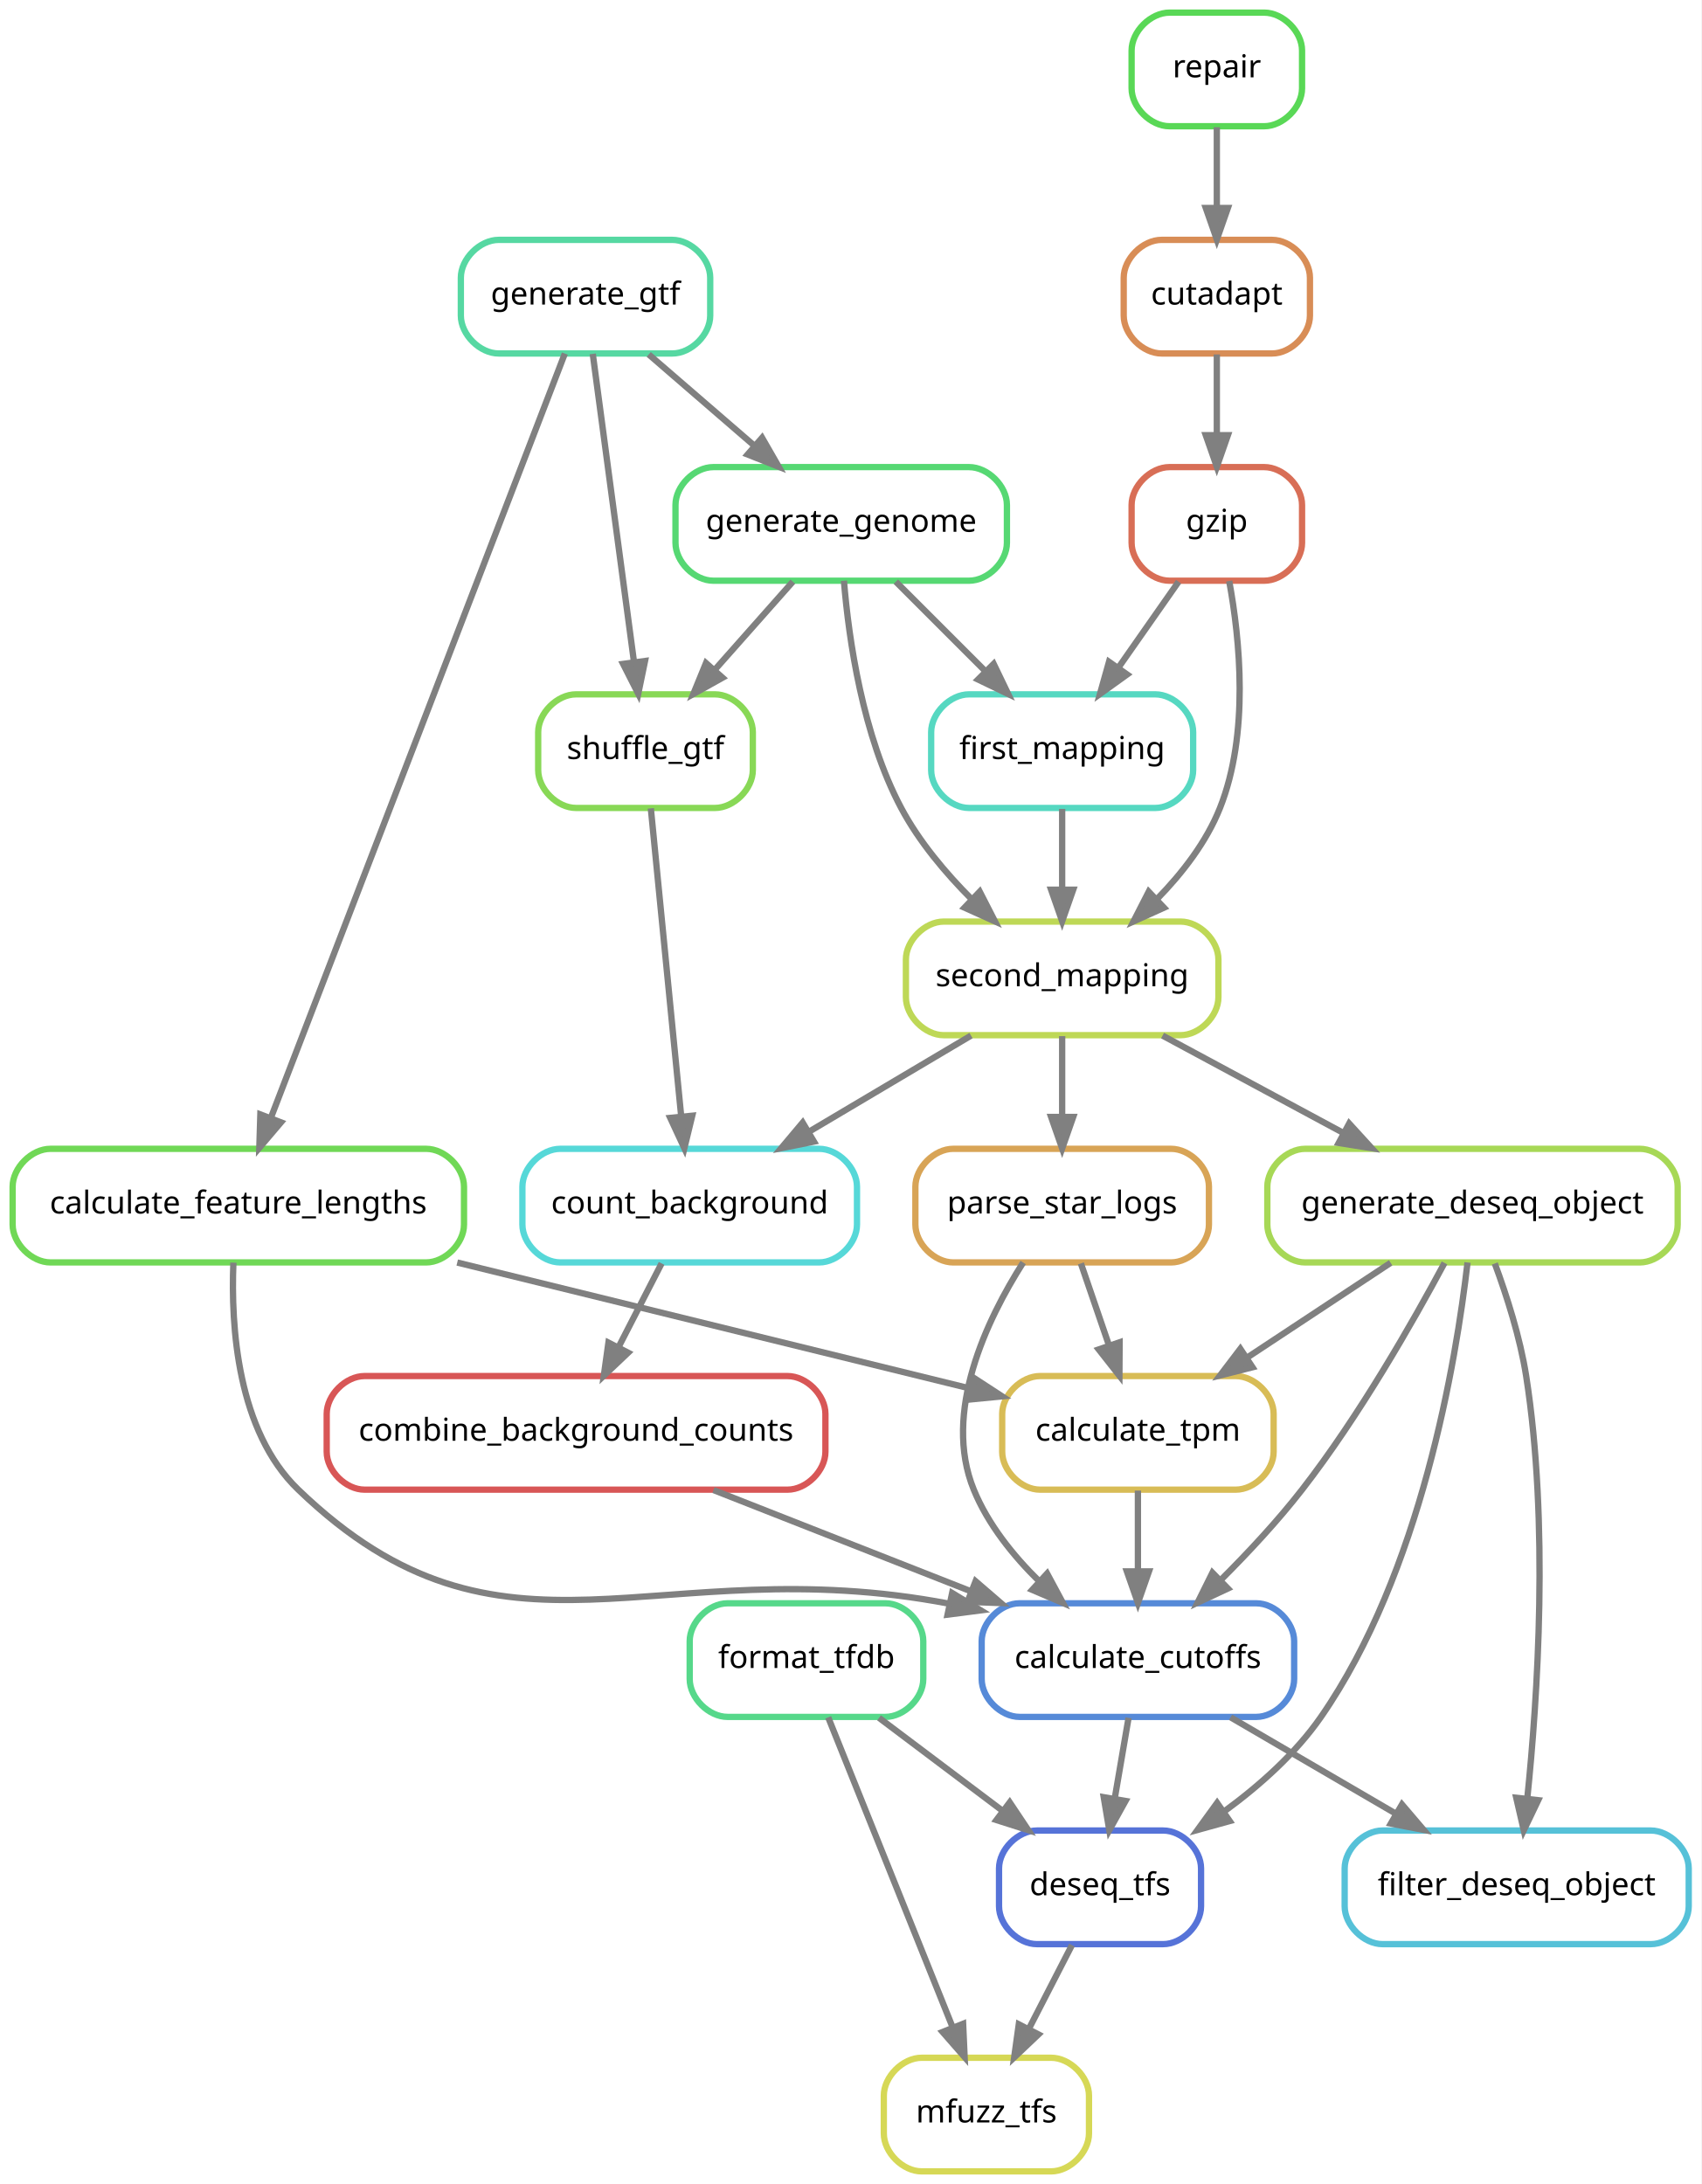
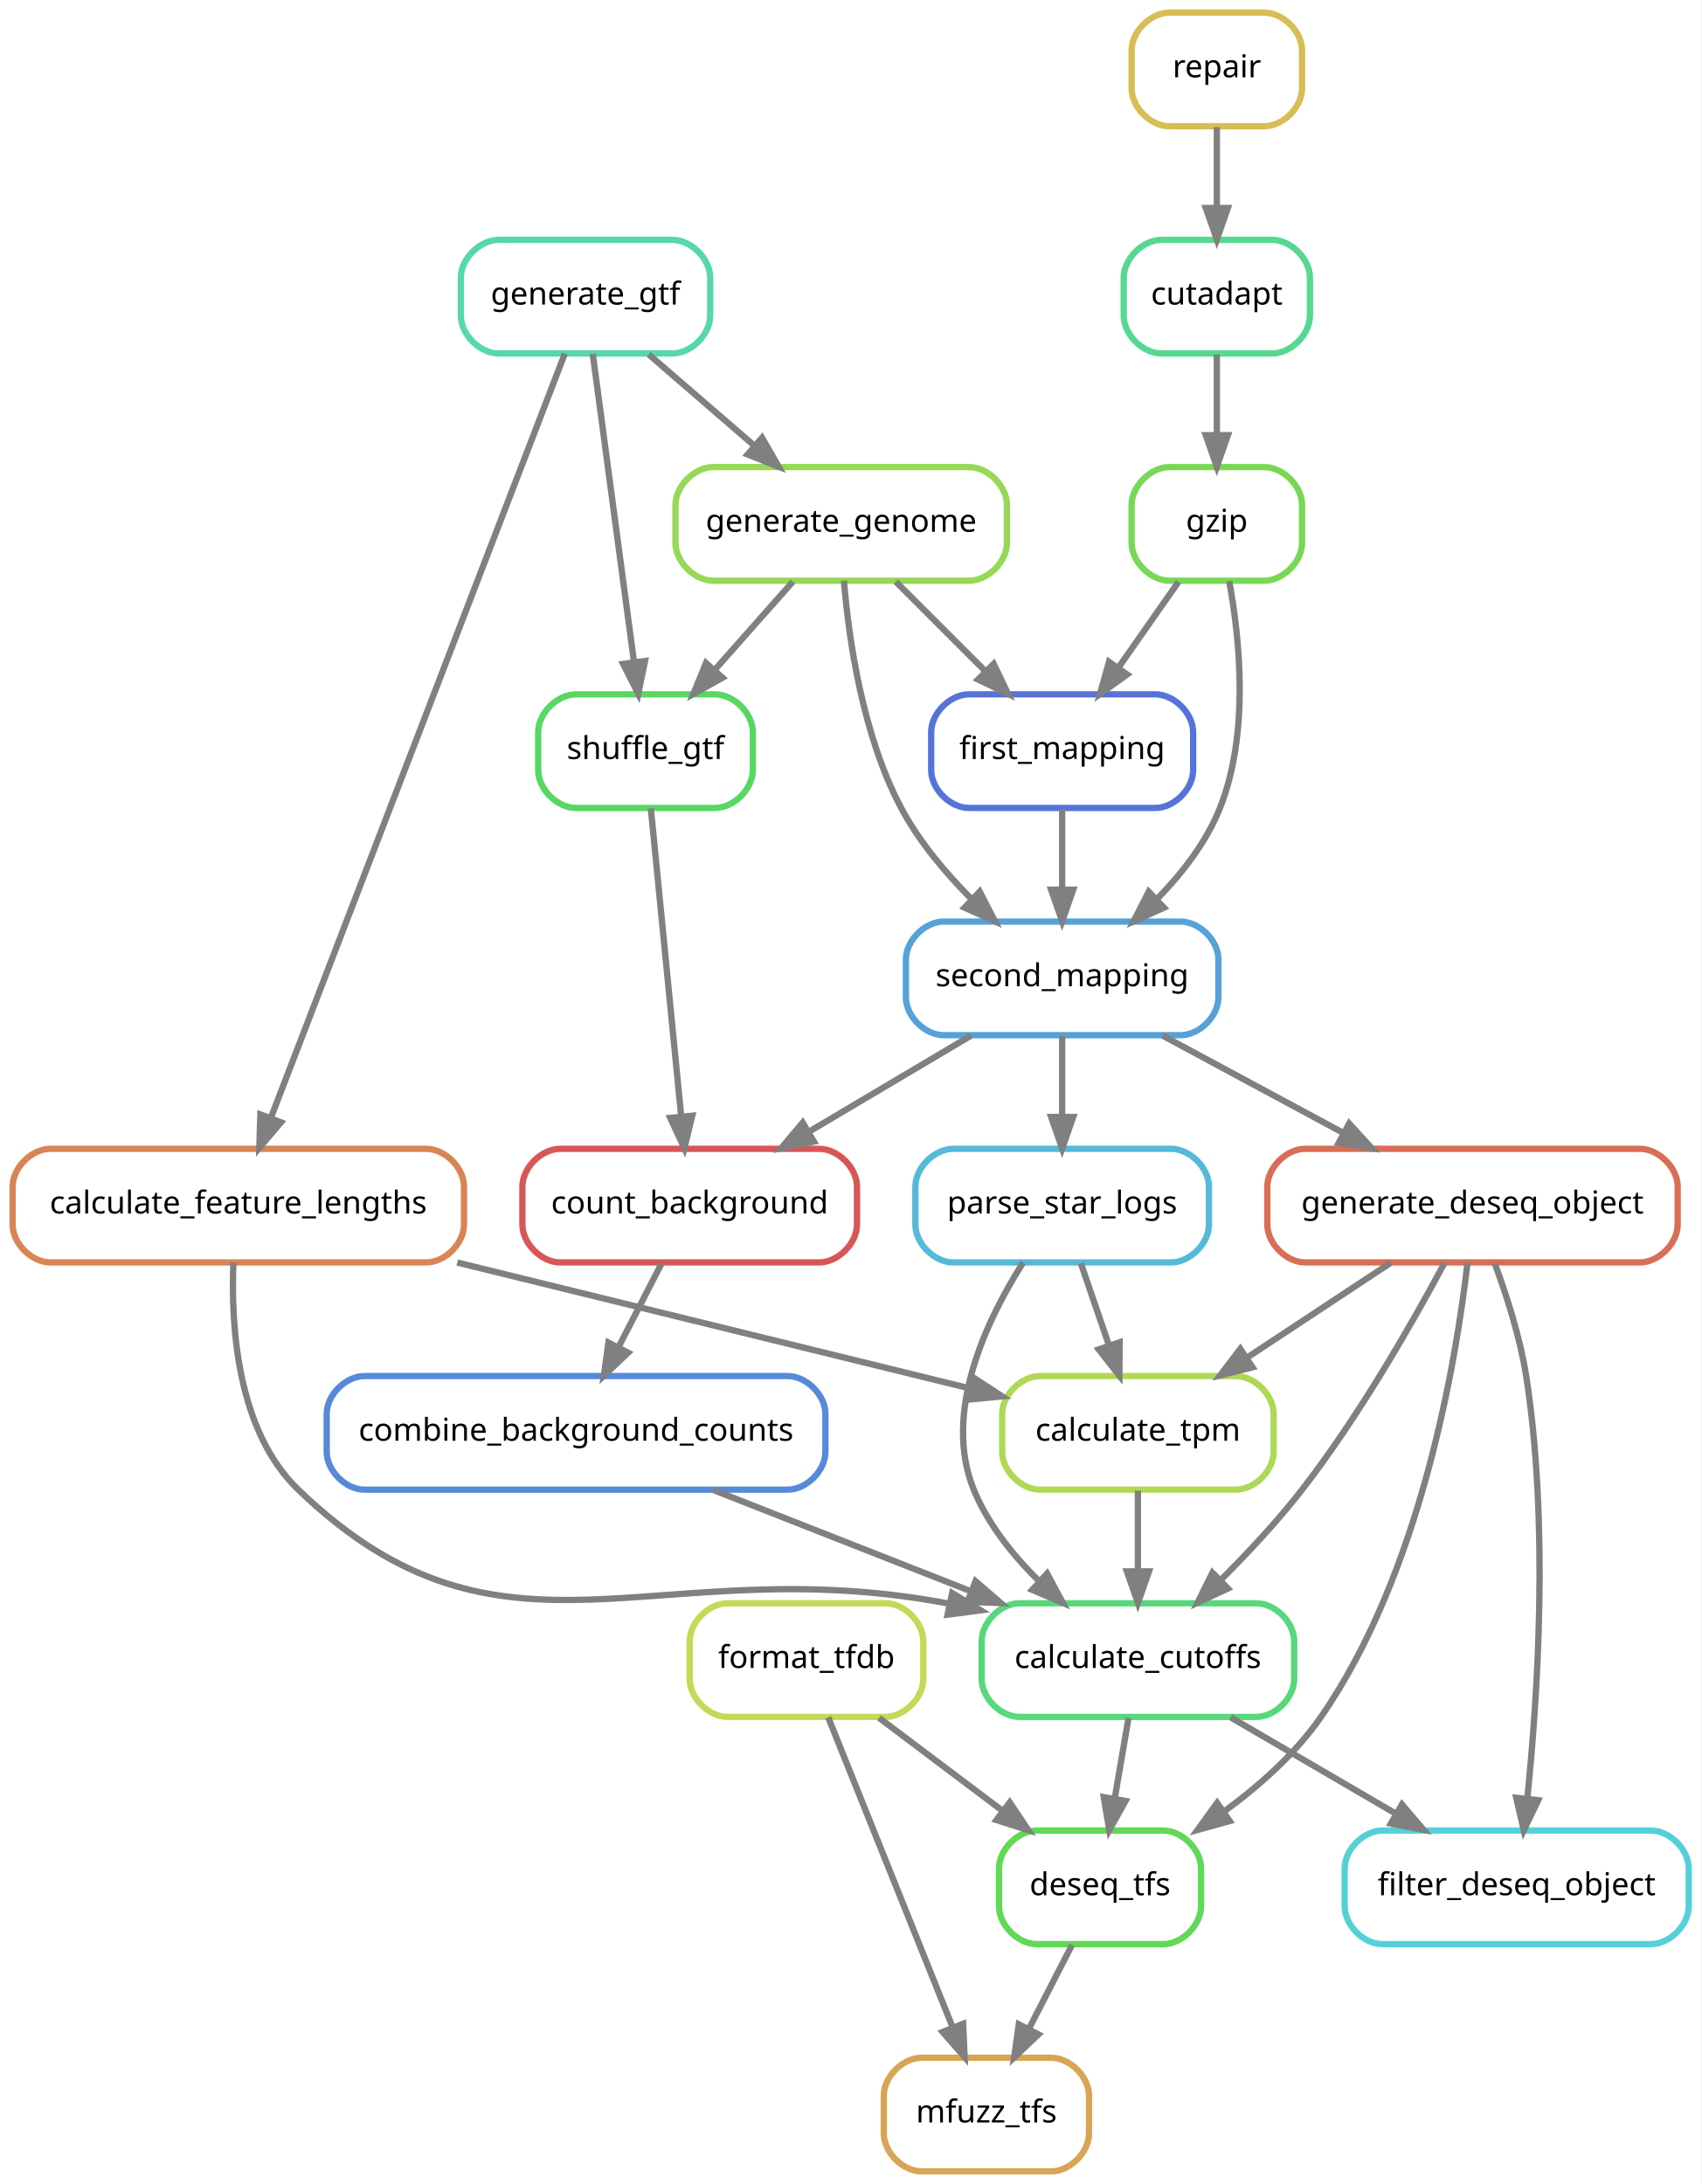
<svg xmlns="http://www.w3.org/2000/svg" width="539pt" height="692pt" viewBox="0.00 0.00 539.00 692.00">
  <g id="graph0" class="graph" transform="scale(1 1) rotate(0) translate(4 688)">
    <polygon fill="white" stroke="none" points="-4,4 -4,-688 535,-688 535,4 -4,4" />
    <g id="node1" class="node">
-       <path fill="none" stroke="#56c1d8" stroke-width="2" d="M519,-108C519,-108 434,-108 434,-108 428,-108 422,-102 422,-96 422,-96 422,-84 422,-84 422,-78 428,-72 434,-72 434,-72 519,-72 519,-72 525,-72 531,-78 531,-84 531,-84 531,-96 531,-96 531,-102 525,-108 519,-108" />
+       <path fill="none" stroke="#56d0d8" stroke-width="2" d="M519,-108C519,-108 434,-108 434,-108 428,-108 422,-102 422,-96 422,-96 422,-84 422,-84 422,-78 428,-72 434,-72 434,-72 519,-72 519,-72 525,-72 531,-78 531,-84 531,-84 531,-96 531,-96 531,-102 525,-108 519,-108" />
      <text text-anchor="middle" x="476.5" y="-87.5" font-family="sans" font-size="10.00">filter_deseq_object</text>
    </g>
    <g id="node2" class="node">
-       <path fill="none" stroke="#d6d856" stroke-width="2" d="M329,-36C329,-36 288,-36 288,-36 282,-36 276,-30 276,-24 276,-24 276,-12 276,-12 276,-6 282,-0 288,-0 288,-0 329,-0 329,-0 335,-0 341,-6 341,-12 341,-12 341,-24 341,-24 341,-30 335,-36 329,-36" />
+       <path fill="none" stroke="#d8a456" stroke-width="2" d="M329,-36C329,-36 288,-36 288,-36 282,-36 276,-30 276,-24 276,-24 276,-12 276,-12 276,-6 282,-0 288,-0 288,-0 329,-0 329,-0 335,-0 341,-6 341,-12 341,-12 341,-24 341,-24 341,-30 335,-36 329,-36" />
      <text text-anchor="middle" x="308.5" y="-15.5" font-family="sans" font-size="10.00">mfuzz_tfs</text>
    </g>
    <g id="node3" class="node">
-       <path fill="none" stroke="#a7d856" stroke-width="2" d="M515.5,-324C515.5,-324 409.5,-324 409.5,-324 403.5,-324 397.5,-318 397.5,-312 397.5,-312 397.5,-300 397.5,-300 397.5,-294 403.5,-288 409.5,-288 409.5,-288 515.5,-288 515.5,-288 521.5,-288 527.5,-294 527.5,-300 527.5,-300 527.5,-312 527.5,-312 527.5,-318 521.5,-324 515.5,-324" />
+       <path fill="none" stroke="#d86e56" stroke-width="2" d="M515.5,-324C515.5,-324 409.5,-324 409.5,-324 403.5,-324 397.5,-318 397.5,-312 397.5,-312 397.5,-300 397.5,-300 397.5,-294 403.5,-288 409.5,-288 409.5,-288 515.5,-288 515.5,-288 521.5,-288 527.5,-294 527.5,-300 527.5,-300 527.5,-312 527.5,-312 527.5,-318 521.5,-324 515.5,-324" />
      <text text-anchor="middle" x="462.5" y="-303.5" font-family="sans" font-size="10.00">generate_deseq_object</text>
    </g>
-     <g id="edge2" class="edge">
+     <g id="edge1" class="edge">
      <path fill="none" stroke="grey" stroke-width="2" d="M469.566,-287.665C473.338,-277.47 477.588,-264.22 479.5,-252 486.799,-205.348 483.16,-150.17 479.84,-118.025" />
      <polygon fill="grey" stroke="grey" stroke-width="2" points="483.315,-117.61 478.742,-108.053 476.357,-118.376 483.315,-117.61" />
    </g>
    <g id="node4" class="node">
-       <path fill="none" stroke="#568ad8" stroke-width="2" d="M394,-180C394,-180 319,-180 319,-180 313,-180 307,-174 307,-168 307,-168 307,-156 307,-156 307,-150 313,-144 319,-144 319,-144 394,-144 394,-144 400,-144 406,-150 406,-156 406,-156 406,-168 406,-168 406,-174 400,-180 394,-180" />
+       <path fill="none" stroke="#56d87b" stroke-width="2" d="M394,-180C394,-180 319,-180 319,-180 313,-180 307,-174 307,-168 307,-168 307,-156 307,-156 307,-150 313,-144 319,-144 319,-144 394,-144 394,-144 400,-144 406,-150 406,-156 406,-156 406,-168 406,-168 406,-174 400,-180 394,-180" />
      <text text-anchor="middle" x="356.5" y="-159.5" font-family="sans" font-size="10.00">calculate_cutoffs</text>
    </g>
-     <g id="edge10" class="edge">
+     <g id="edge7" class="edge">
      <path fill="none" stroke="grey" stroke-width="2" d="M453.637,-287.846C443.734,-269.347 426.687,-239.404 408.5,-216 400.792,-206.081 391.417,-196.033 382.761,-187.392" />
      <polygon fill="grey" stroke="grey" stroke-width="2" points="384.998,-184.685 375.399,-180.199 380.106,-189.691 384.998,-184.685" />
    </g>
    <g id="node6" class="node">
-       <path fill="none" stroke="#5673d8" stroke-width="2" d="M364.5,-108C364.5,-108 324.5,-108 324.5,-108 318.5,-108 312.5,-102 312.5,-96 312.5,-96 312.5,-84 312.5,-84 312.5,-78 318.5,-72 324.5,-72 324.5,-72 364.5,-72 364.5,-72 370.5,-72 376.5,-78 376.5,-84 376.5,-84 376.5,-96 376.5,-96 376.5,-102 370.5,-108 364.5,-108" />
+       <path fill="none" stroke="#61d856" stroke-width="2" d="M364.5,-108C364.5,-108 324.5,-108 324.5,-108 318.5,-108 312.5,-102 312.5,-96 312.5,-96 312.5,-84 312.5,-84 312.5,-78 318.5,-72 324.5,-72 324.5,-72 364.5,-72 364.5,-72 370.5,-72 376.5,-78 376.5,-84 376.5,-84 376.5,-96 376.5,-96 376.5,-102 370.5,-108 364.5,-108" />
      <text text-anchor="middle" x="344.5" y="-87.5" font-family="sans" font-size="10.00">deseq_tfs</text>
    </g>
-     <g id="edge13" class="edge">
+     <g id="edge12" class="edge">
      <path fill="none" stroke="grey" stroke-width="2" d="M460.927,-287.987C457.339,-256.87 446.242,-189.782 414.5,-144 406.471,-132.421 395.114,-122.293 383.879,-114.079" />
      <polygon fill="grey" stroke="grey" stroke-width="2" points="385.58,-111 375.368,-108.178 381.592,-116.752 385.58,-111" />
    </g>
-     <g id="node8" class="node">
-       <path fill="none" stroke="#d8bc56" stroke-width="2" d="M387.5,-252C387.5,-252 325.5,-252 325.5,-252 319.5,-252 313.5,-246 313.5,-240 313.5,-240 313.5,-228 313.5,-228 313.5,-222 319.5,-216 325.5,-216 325.5,-216 387.5,-216 387.5,-216 393.5,-216 399.5,-222 399.5,-228 399.5,-228 399.5,-240 399.5,-240 399.5,-246 393.5,-252 387.5,-252" />
+     <g id="node11" class="node">
+       <path fill="none" stroke="#afd856" stroke-width="2" d="M387.5,-252C387.5,-252 325.5,-252 325.5,-252 319.5,-252 313.5,-246 313.5,-240 313.5,-240 313.5,-228 313.5,-228 313.5,-222 319.5,-216 325.5,-216 325.5,-216 387.5,-216 387.5,-216 393.5,-216 399.5,-222 399.5,-228 399.5,-228 399.5,-240 399.5,-240 399.5,-246 393.5,-252 387.5,-252" />
      <text text-anchor="middle" x="356.5" y="-231.5" font-family="sans" font-size="10.00">calculate_tpm</text>
    </g>
-     <g id="edge19" class="edge">
+     <g id="edge22" class="edge">
      <path fill="none" stroke="grey" stroke-width="2" d="M436.569,-287.876C422.838,-278.808 405.794,-267.552 390.964,-257.759" />
      <polygon fill="grey" stroke="grey" stroke-width="2" points="392.804,-254.78 382.53,-252.19 388.946,-260.621 392.804,-254.78" />
    </g>
-     <g id="edge1" class="edge">
+     <g id="edge2" class="edge">
      <path fill="none" stroke="grey" stroke-width="2" d="M385.855,-143.876C401.545,-134.724 421.057,-123.342 437.954,-113.485" />
      <polygon fill="grey" stroke="grey" stroke-width="2" points="440.158,-116.252 447.032,-108.19 436.63,-110.205 440.158,-116.252" />
    </g>
-     <g id="edge12" class="edge">
+     <g id="edge13" class="edge">
      <path fill="none" stroke="grey" stroke-width="2" d="M353.534,-143.697C352.211,-135.983 350.622,-126.712 349.148,-118.112" />
      <polygon fill="grey" stroke="grey" stroke-width="2" points="352.572,-117.369 347.432,-108.104 345.672,-118.552 352.572,-117.369" />
    </g>
    <g id="node5" class="node">
-       <path fill="none" stroke="#56d88a" stroke-width="2" d="M276.5,-180C276.5,-180 226.5,-180 226.5,-180 220.5,-180 214.5,-174 214.5,-168 214.5,-168 214.5,-156 214.5,-156 214.5,-150 220.5,-144 226.5,-144 226.5,-144 276.5,-144 276.5,-144 282.5,-144 288.5,-150 288.5,-156 288.5,-156 288.5,-168 288.5,-168 288.5,-174 282.5,-180 276.5,-180" />
+       <path fill="none" stroke="#c6d856" stroke-width="2" d="M276.5,-180C276.5,-180 226.5,-180 226.5,-180 220.5,-180 214.5,-174 214.5,-168 214.5,-168 214.5,-156 214.5,-156 214.5,-150 220.5,-144 226.5,-144 226.5,-144 276.5,-144 276.5,-144 282.5,-144 288.5,-150 288.5,-156 288.5,-156 288.5,-168 288.5,-168 288.5,-174 282.5,-180 276.5,-180" />
      <text text-anchor="middle" x="251.5" y="-159.5" font-family="sans" font-size="10.00">format_tfdb</text>
    </g>
-     <g id="edge3" class="edge">
+     <g id="edge4" class="edge">
      <path fill="none" stroke="grey" stroke-width="2" d="M258.376,-143.871C268.176,-119.457 286.252,-74.426 297.808,-45.635" />
      <polygon fill="grey" stroke="grey" stroke-width="2" points="301.123,-46.773 301.6,-36.189 294.627,-44.166 301.123,-46.773" />
    </g>
    <g id="edge11" class="edge">
      <path fill="none" stroke="grey" stroke-width="2" d="M274.489,-143.697C286.314,-134.796 300.892,-123.823 313.679,-114.199" />
      <polygon fill="grey" stroke="grey" stroke-width="2" points="315.891,-116.915 321.776,-108.104 311.681,-111.322 315.891,-116.915" />
    </g>
-     <g id="edge4" class="edge">
+     <g id="edge3" class="edge">
      <path fill="none" stroke="grey" stroke-width="2" d="M335.601,-71.697C331.503,-63.728 326.551,-54.099 322.007,-45.264" />
      <polygon fill="grey" stroke="grey" stroke-width="2" points="324.983,-43.397 317.297,-36.104 318.758,-46.598 324.983,-43.397" />
    </g>
    <g id="node7" class="node">
-       <path fill="none" stroke="#bed856" stroke-width="2" d="M370,-396C370,-396 295,-396 295,-396 289,-396 283,-390 283,-384 283,-384 283,-372 283,-372 283,-366 289,-360 295,-360 295,-360 370,-360 370,-360 376,-360 382,-366 382,-372 382,-372 382,-384 382,-384 382,-390 376,-396 370,-396" />
+       <path fill="none" stroke="#56a2d8" stroke-width="2" d="M370,-396C370,-396 295,-396 295,-396 289,-396 283,-390 283,-384 283,-384 283,-372 283,-372 283,-366 289,-360 295,-360 295,-360 370,-360 370,-360 376,-360 382,-366 382,-372 382,-372 382,-384 382,-384 382,-390 376,-396 370,-396" />
      <text text-anchor="middle" x="332.5" y="-375.5" font-family="sans" font-size="10.00">second_mapping</text>
    </g>
    <g id="edge5" class="edge">
      <path fill="none" stroke="grey" stroke-width="2" d="M364.302,-359.876C381.614,-350.554 403.221,-338.919 421.756,-328.939" />
      <polygon fill="grey" stroke="grey" stroke-width="2" points="423.431,-332.012 430.576,-324.19 420.112,-325.849 423.431,-332.012" />
    </g>
-     <g id="node9" class="node">
-       <path fill="none" stroke="#d8a456" stroke-width="2" d="M367,-324C367,-324 298,-324 298,-324 292,-324 286,-318 286,-312 286,-312 286,-300 286,-300 286,-294 292,-288 298,-288 298,-288 367,-288 367,-288 373,-288 379,-294 379,-300 379,-300 379,-312 379,-312 379,-318 373,-324 367,-324" />
+     <g id="node10" class="node">
+       <path fill="none" stroke="#56b9d8" stroke-width="2" d="M367,-324C367,-324 298,-324 298,-324 292,-324 286,-318 286,-312 286,-312 286,-300 286,-300 286,-294 292,-288 298,-288 298,-288 367,-288 367,-288 373,-288 379,-294 379,-300 379,-300 379,-312 379,-312 379,-318 373,-324 367,-324" />
      <text text-anchor="middle" x="332.5" y="-303.5" font-family="sans" font-size="10.00">parse_star_logs</text>
    </g>
-     <g id="edge20" class="edge">
+     <g id="edge19" class="edge">
      <path fill="none" stroke="grey" stroke-width="2" d="M332.5,-359.697C332.5,-351.983 332.5,-342.712 332.5,-334.112" />
      <polygon fill="grey" stroke="grey" stroke-width="2" points="336,-334.104 332.5,-324.104 329,-334.104 336,-334.104" />
    </g>
    <g id="node16" class="node">
-       <path fill="none" stroke="#56d8d8" stroke-width="2" d="M255.5,-324C255.5,-324 173.5,-324 173.5,-324 167.5,-324 161.5,-318 161.5,-312 161.5,-312 161.5,-300 161.5,-300 161.5,-294 167.5,-288 173.5,-288 173.5,-288 255.5,-288 255.5,-288 261.5,-288 267.5,-294 267.5,-300 267.5,-300 267.5,-312 267.5,-312 267.5,-318 261.5,-324 255.5,-324" />
+       <path fill="none" stroke="#d85656" stroke-width="2" d="M255.5,-324C255.5,-324 173.5,-324 173.5,-324 167.5,-324 161.5,-318 161.5,-312 161.5,-312 161.5,-300 161.5,-300 161.5,-294 167.5,-288 173.5,-288 173.5,-288 255.5,-288 255.5,-288 261.5,-288 267.5,-294 267.5,-300 267.5,-300 267.5,-312 267.5,-312 267.5,-318 261.5,-324 255.5,-324" />
      <text text-anchor="middle" x="214.5" y="-303.5" font-family="sans" font-size="10.00">count_background</text>
    </g>
-     <g id="edge28" class="edge">
+     <g id="edge27" class="edge">
      <path fill="none" stroke="grey" stroke-width="2" d="M303.634,-359.876C288.205,-350.724 269.019,-339.342 252.403,-329.485" />
      <polygon fill="grey" stroke="grey" stroke-width="2" points="253.863,-326.282 243.477,-324.19 250.292,-332.302 253.863,-326.282" />
    </g>
+     <g id="node8" class="node">
+       <path fill="none" stroke="#d88556" stroke-width="2" d="M131,-324C131,-324 12,-324 12,-324 6,-324 0,-318 0,-312 0,-312 0,-300 0,-300 0,-294 6,-288 12,-288 12,-288 131,-288 131,-288 137,-288 143,-294 143,-300 143,-300 143,-312 143,-312 143,-318 137,-324 131,-324" />
+       <text text-anchor="middle" x="71.5" y="-303.5" font-family="sans" font-size="10.00">calculate_feature_lengths</text>
+     </g>
    <g id="edge8" class="edge">
+       <path fill="none" stroke="grey" stroke-width="2" d="M69.941,-287.923C69.12,-267.762 71.149,-234.627 90.5,-216 155.543,-153.391 203.245,-197.783 296.892,-179.835" />
+       <polygon fill="grey" stroke="grey" stroke-width="2" points="297.647,-183.253 306.706,-177.758 296.198,-176.405 297.647,-183.253" />
+     </g>
+     <g id="edge20" class="edge">
+       <path fill="none" stroke="grey" stroke-width="2" d="M140.854,-287.966C191.05,-275.637 257.859,-259.228 303.739,-247.959" />
+       <polygon fill="grey" stroke="grey" stroke-width="2" points="304.61,-251.349 313.486,-245.565 302.94,-244.551 304.61,-251.349" />
+     </g>
+     <g id="node9" class="node">
+       <path fill="none" stroke="#568ad8" stroke-width="2" d="M245.5,-252C245.5,-252 111.5,-252 111.5,-252 105.5,-252 99.5,-246 99.5,-240 99.5,-240 99.5,-228 99.5,-228 99.5,-222 105.5,-216 111.5,-216 111.5,-216 245.5,-216 245.5,-216 251.5,-216 257.5,-222 257.5,-228 257.5,-228 257.5,-240 257.5,-240 257.5,-246 251.5,-252 245.5,-252" />
+       <text text-anchor="middle" x="178.5" y="-231.5" font-family="sans" font-size="10.00">combine_background_counts</text>
+     </g>
+     <g id="edge9" class="edge">
+       <path fill="none" stroke="grey" stroke-width="2" d="M222.044,-215.876C246.702,-206.179 277.723,-193.98 303.754,-183.743" />
+       <polygon fill="grey" stroke="grey" stroke-width="2" points="305.072,-186.985 313.098,-180.068 302.511,-180.471 305.072,-186.985" />
+     </g>
+     <g id="edge6" class="edge">
+       <path fill="none" stroke="grey" stroke-width="2" d="M320.145,-287.974C308.595,-269.839 294.512,-240.441 304.5,-216 308.988,-205.017 316.97,-195.081 325.354,-186.858" />
+       <polygon fill="grey" stroke="grey" stroke-width="2" points="327.735,-189.424 332.748,-180.09 323.008,-184.261 327.735,-189.424" />
+     </g>
+     <g id="edge21" class="edge">
+       <path fill="none" stroke="grey" stroke-width="2" d="M338.433,-287.697C341.106,-279.898 344.326,-270.509 347.301,-261.829" />
+       <polygon fill="grey" stroke="grey" stroke-width="2" points="350.703,-262.699 350.636,-252.104 344.082,-260.429 350.703,-262.699" />
+     </g>
+     <g id="edge10" class="edge">
      <path fill="none" stroke="grey" stroke-width="2" d="M356.5,-215.697C356.5,-207.983 356.5,-198.712 356.5,-190.112" />
      <polygon fill="grey" stroke="grey" stroke-width="2" points="360,-190.104 356.5,-180.104 353,-190.104 360,-190.104" />
    </g>
-     <g id="edge7" class="edge">
-       <path fill="none" stroke="grey" stroke-width="2" d="M320.145,-287.974C308.595,-269.839 294.512,-240.441 304.5,-216 308.988,-205.017 316.97,-195.081 325.354,-186.858" />
-       <polygon fill="grey" stroke="grey" stroke-width="2" points="327.735,-189.424 332.748,-180.09 323.008,-184.261 327.735,-189.424" />
-     </g>
-     <g id="edge17" class="edge">
-       <path fill="none" stroke="grey" stroke-width="2" d="M338.433,-287.697C341.106,-279.898 344.326,-270.509 347.301,-261.829" />
-       <polygon fill="grey" stroke="grey" stroke-width="2" points="350.703,-262.699 350.636,-252.104 344.082,-260.429 350.703,-262.699" />
-     </g>
-     <g id="node10" class="node">
-       <path fill="none" stroke="#70d856" stroke-width="2" d="M131,-324C131,-324 12,-324 12,-324 6,-324 0,-318 0,-312 0,-312 0,-300 0,-300 0,-294 6,-288 12,-288 12,-288 131,-288 131,-288 137,-288 143,-294 143,-300 143,-300 143,-312 143,-312 143,-318 137,-324 131,-324" />
-       <text text-anchor="middle" x="71.5" y="-303.5" font-family="sans" font-size="10.00">calculate_feature_lengths</text>
-     </g>
-     <g id="edge9" class="edge">
-       <path fill="none" stroke="grey" stroke-width="2" d="M69.941,-287.923C69.12,-267.762 71.149,-234.627 90.5,-216 155.543,-153.391 203.245,-197.783 296.892,-179.835" />
-       <polygon fill="grey" stroke="grey" stroke-width="2" points="297.647,-183.253 306.706,-177.758 296.198,-176.405 297.647,-183.253" />
-     </g>
-     <g id="edge18" class="edge">
-       <path fill="none" stroke="grey" stroke-width="2" d="M140.854,-287.966C191.05,-275.637 257.859,-259.228 303.739,-247.959" />
-       <polygon fill="grey" stroke="grey" stroke-width="2" points="304.61,-251.349 313.486,-245.565 302.94,-244.551 304.61,-251.349" />
-     </g>
-     <g id="node11" class="node">
-       <path fill="none" stroke="#d85656" stroke-width="2" d="M245.5,-252C245.5,-252 111.5,-252 111.5,-252 105.5,-252 99.5,-246 99.5,-240 99.5,-240 99.5,-228 99.5,-228 99.5,-222 105.5,-216 111.5,-216 111.5,-216 245.5,-216 245.5,-216 251.5,-216 257.5,-222 257.5,-228 257.5,-228 257.5,-240 257.5,-240 257.5,-246 251.5,-252 245.5,-252" />
-       <text text-anchor="middle" x="178.5" y="-231.5" font-family="sans" font-size="10.00">combine_background_counts</text>
-     </g>
-     <g id="edge6" class="edge">
-       <path fill="none" stroke="grey" stroke-width="2" d="M222.044,-215.876C246.702,-206.179 277.723,-193.98 303.754,-183.743" />
-       <polygon fill="grey" stroke="grey" stroke-width="2" points="305.072,-186.985 313.098,-180.068 302.511,-180.471 305.072,-186.985" />
-     </g>
    <g id="node12" class="node">
-       <path fill="none" stroke="#56d8c1" stroke-width="2" d="M362,-468C362,-468 303,-468 303,-468 297,-468 291,-462 291,-456 291,-456 291,-444 291,-444 291,-438 297,-432 303,-432 303,-432 362,-432 362,-432 368,-432 374,-438 374,-444 374,-444 374,-456 374,-456 374,-462 368,-468 362,-468" />
+       <path fill="none" stroke="#5673d8" stroke-width="2" d="M362,-468C362,-468 303,-468 303,-468 297,-468 291,-462 291,-456 291,-456 291,-444 291,-444 291,-438 297,-432 303,-432 303,-432 362,-432 362,-432 368,-432 374,-438 374,-444 374,-444 374,-456 374,-456 374,-462 368,-468 362,-468" />
      <text text-anchor="middle" x="332.5" y="-447.5" font-family="sans" font-size="10.00">first_mapping</text>
    </g>
    <g id="edge16" class="edge">
      <path fill="none" stroke="grey" stroke-width="2" d="M332.5,-431.697C332.5,-423.983 332.5,-414.712 332.5,-406.112" />
      <polygon fill="grey" stroke="grey" stroke-width="2" points="336,-406.104 332.5,-396.104 329,-406.104 336,-406.104" />
    </g>
    <g id="node13" class="node">
-       <path fill="none" stroke="#56d873" stroke-width="2" d="M303,-540C303,-540 222,-540 222,-540 216,-540 210,-534 210,-528 210,-528 210,-516 210,-516 210,-510 216,-504 222,-504 222,-504 303,-504 303,-504 309,-504 315,-510 315,-516 315,-516 315,-528 315,-528 315,-534 309,-540 303,-540" />
+       <path fill="none" stroke="#97d856" stroke-width="2" d="M303,-540C303,-540 222,-540 222,-540 216,-540 210,-534 210,-528 210,-528 210,-516 210,-516 210,-510 216,-504 222,-504 222,-504 303,-504 303,-504 309,-504 315,-510 315,-516 315,-516 315,-528 315,-528 315,-534 309,-540 303,-540" />
      <text text-anchor="middle" x="262.5" y="-519.5" font-family="sans" font-size="10.00">generate_genome</text>
    </g>
-     <g id="edge14" class="edge">
+     <g id="edge15" class="edge">
      <path fill="none" stroke="grey" stroke-width="2" d="M263.36,-503.985C264.913,-485.341 269.271,-455.023 281.5,-432 287.152,-421.359 295.566,-411.361 303.939,-402.979" />
      <polygon fill="grey" stroke="grey" stroke-width="2" points="306.385,-405.483 311.215,-396.053 301.559,-400.412 306.385,-405.483" />
    </g>
-     <g id="edge23" class="edge">
+     <g id="edge24" class="edge">
      <path fill="none" stroke="grey" stroke-width="2" d="M279.803,-503.697C288.365,-495.135 298.844,-484.656 308.196,-475.304" />
      <polygon fill="grey" stroke="grey" stroke-width="2" points="310.799,-477.65 315.396,-468.104 305.85,-472.701 310.799,-477.65" />
    </g>
    <g id="node18" class="node">
-       <path fill="none" stroke="#88d856" stroke-width="2" d="M222.5,-468C222.5,-468 178.5,-468 178.5,-468 172.5,-468 166.5,-462 166.5,-456 166.5,-456 166.5,-444 166.5,-444 166.5,-438 172.5,-432 178.5,-432 178.5,-432 222.5,-432 222.5,-432 228.5,-432 234.5,-438 234.5,-444 234.5,-444 234.5,-456 234.5,-456 234.5,-462 228.5,-468 222.5,-468" />
+       <path fill="none" stroke="#56d863" stroke-width="2" d="M222.5,-468C222.5,-468 178.5,-468 178.5,-468 172.5,-468 166.5,-462 166.5,-456 166.5,-456 166.5,-444 166.5,-444 166.5,-438 172.5,-432 178.5,-432 178.5,-432 222.5,-432 222.5,-432 228.5,-432 234.5,-438 234.5,-444 234.5,-444 234.5,-456 234.5,-456 234.5,-462 228.5,-468 222.5,-468" />
      <text text-anchor="middle" x="200.5" y="-447.5" font-family="sans" font-size="10.00">shuffle_gtf</text>
    </g>
    <g id="edge30" class="edge">
      <path fill="none" stroke="grey" stroke-width="2" d="M247.174,-503.697C239.741,-495.305 230.677,-485.07 222.52,-475.861" />
      <polygon fill="grey" stroke="grey" stroke-width="2" points="224.9,-473.27 215.65,-468.104 219.66,-477.911 224.9,-473.27" />
    </g>
    <g id="node14" class="node">
-       <path fill="none" stroke="#d86e56" stroke-width="2" d="M396.5,-540C396.5,-540 366.5,-540 366.5,-540 360.5,-540 354.5,-534 354.5,-528 354.5,-528 354.5,-516 354.5,-516 354.5,-510 360.5,-504 366.5,-504 366.5,-504 396.5,-504 396.5,-504 402.5,-504 408.5,-510 408.5,-516 408.5,-516 408.5,-528 408.5,-528 408.5,-534 402.5,-540 396.5,-540" />
+       <path fill="none" stroke="#78d856" stroke-width="2" d="M396.5,-540C396.5,-540 366.5,-540 366.5,-540 360.5,-540 354.5,-534 354.5,-528 354.5,-528 354.5,-516 354.5,-516 354.5,-510 360.5,-504 366.5,-504 366.5,-504 396.5,-504 396.5,-504 402.5,-504 408.5,-510 408.5,-516 408.5,-516 408.5,-528 408.5,-528 408.5,-534 402.5,-540 396.5,-540" />
      <text text-anchor="middle" x="381.5" y="-519.5" font-family="sans" font-size="10.00">gzip</text>
    </g>
-     <g id="edge15" class="edge">
+     <g id="edge14" class="edge">
      <path fill="none" stroke="grey" stroke-width="2" d="M385.42,-503.904C388.814,-485.453 391.856,-455.552 382.5,-432 378.209,-421.199 370.558,-411.324 362.512,-403.102" />
      <polygon fill="grey" stroke="grey" stroke-width="2" points="364.75,-400.401 355.096,-396.037 359.922,-405.469 364.75,-400.401" />
    </g>
-     <g id="edge24" class="edge">
+     <g id="edge23" class="edge">
      <path fill="none" stroke="grey" stroke-width="2" d="M369.388,-503.697C363.632,-495.474 356.638,-485.483 350.294,-476.421" />
      <polygon fill="grey" stroke="grey" stroke-width="2" points="353.075,-474.29 344.473,-468.104 347.34,-478.304 353.075,-474.29" />
    </g>
    <g id="node15" class="node">
-       <path fill="none" stroke="#56d8a2" stroke-width="2" d="M209,-612C209,-612 154,-612 154,-612 148,-612 142,-606 142,-600 142,-600 142,-588 142,-588 142,-582 148,-576 154,-576 154,-576 209,-576 209,-576 215,-576 221,-582 221,-588 221,-588 221,-600 221,-600 221,-606 215,-612 209,-612" />
+       <path fill="none" stroke="#56d8a9" stroke-width="2" d="M209,-612C209,-612 154,-612 154,-612 148,-612 142,-606 142,-600 142,-600 142,-588 142,-588 142,-582 148,-576 154,-576 154,-576 209,-576 209,-576 215,-576 221,-582 221,-588 221,-588 221,-600 221,-600 221,-606 215,-612 209,-612" />
      <text text-anchor="middle" x="181.5" y="-591.5" font-family="sans" font-size="10.00">generate_gtf</text>
    </g>
-     <g id="edge21" class="edge">
+     <g id="edge17" class="edge">
      <path fill="none" stroke="grey" stroke-width="2" d="M174.948,-575.966C156.536,-528.093 104.215,-392.06 81.847,-333.904" />
      <polygon fill="grey" stroke="grey" stroke-width="2" points="85.013,-332.383 78.156,-324.306 78.48,-334.896 85.013,-332.383" />
    </g>
    <g id="edge25" class="edge">
      <path fill="none" stroke="grey" stroke-width="2" d="M201.522,-575.697C211.626,-566.965 224.036,-556.24 235.018,-546.75" />
      <polygon fill="grey" stroke="grey" stroke-width="2" points="237.43,-549.291 242.708,-540.104 232.853,-543.995 237.43,-549.291" />
    </g>
    <g id="edge31" class="edge">
      <path fill="none" stroke="grey" stroke-width="2" d="M183.792,-575.871C187.03,-551.67 192.979,-507.211 196.835,-478.393" />
      <polygon fill="grey" stroke="grey" stroke-width="2" points="200.343,-478.565 198.2,-468.189 193.405,-477.637 200.343,-478.565" />
    </g>
-     <g id="edge22" class="edge">
+     <g id="edge18" class="edge">
      <path fill="none" stroke="grey" stroke-width="2" d="M205.601,-287.697C201.503,-279.728 196.551,-270.1 192.007,-261.264" />
      <polygon fill="grey" stroke="grey" stroke-width="2" points="194.983,-259.396 187.297,-252.104 188.758,-262.598 194.983,-259.396" />
    </g>
    <g id="node17" class="node">
-       <path fill="none" stroke="#d88d56" stroke-width="2" d="M399,-612C399,-612 364,-612 364,-612 358,-612 352,-606 352,-600 352,-600 352,-588 352,-588 352,-582 358,-576 364,-576 364,-576 399,-576 399,-576 405,-576 411,-582 411,-588 411,-588 411,-600 411,-600 411,-606 405,-612 399,-612" />
+       <path fill="none" stroke="#56d892" stroke-width="2" d="M399,-612C399,-612 364,-612 364,-612 358,-612 352,-606 352,-600 352,-600 352,-588 352,-588 352,-582 358,-576 364,-576 364,-576 399,-576 399,-576 405,-576 411,-582 411,-588 411,-588 411,-600 411,-600 411,-606 405,-612 399,-612" />
      <text text-anchor="middle" x="381.5" y="-591.5" font-family="sans" font-size="10.00">cutadapt</text>
    </g>
    <g id="edge26" class="edge">
      <path fill="none" stroke="grey" stroke-width="2" d="M381.5,-575.697C381.5,-567.983 381.5,-558.712 381.5,-550.112" />
      <polygon fill="grey" stroke="grey" stroke-width="2" points="385,-550.104 381.5,-540.104 378,-550.104 385,-550.104" />
    </g>
-     <g id="edge27" class="edge">
+     <g id="edge28" class="edge">
      <path fill="none" stroke="grey" stroke-width="2" d="M202.189,-431.871C204.575,-407.67 208.958,-363.211 211.799,-334.393" />
      <polygon fill="grey" stroke="grey" stroke-width="2" points="215.307,-334.484 212.805,-324.189 208.341,-333.798 215.307,-334.484" />
    </g>
    <g id="node19" class="node">
-       <path fill="none" stroke="#59d856" stroke-width="2" d="M396.5,-684C396.5,-684 366.5,-684 366.5,-684 360.5,-684 354.5,-678 354.5,-672 354.5,-672 354.5,-660 354.5,-660 354.5,-654 360.5,-648 366.5,-648 366.5,-648 396.5,-648 396.5,-648 402.5,-648 408.5,-654 408.5,-660 408.5,-660 408.5,-672 408.5,-672 408.5,-678 402.5,-684 396.5,-684" />
+       <path fill="none" stroke="#d8bc56" stroke-width="2" d="M396.5,-684C396.5,-684 366.5,-684 366.5,-684 360.5,-684 354.5,-678 354.5,-672 354.5,-672 354.5,-660 354.5,-660 354.5,-654 360.5,-648 366.5,-648 366.5,-648 396.5,-648 396.5,-648 402.5,-648 408.5,-654 408.5,-660 408.5,-660 408.5,-672 408.5,-672 408.5,-678 402.5,-684 396.5,-684" />
      <text text-anchor="middle" x="381.5" y="-663.5" font-family="sans" font-size="10.00">repair</text>
    </g>
    <g id="edge29" class="edge">
      <path fill="none" stroke="grey" stroke-width="2" d="M381.5,-647.697C381.5,-639.983 381.5,-630.712 381.5,-622.112" />
      <polygon fill="grey" stroke="grey" stroke-width="2" points="385,-622.104 381.5,-612.104 378,-622.104 385,-622.104" />
    </g>
  </g>
</svg>
